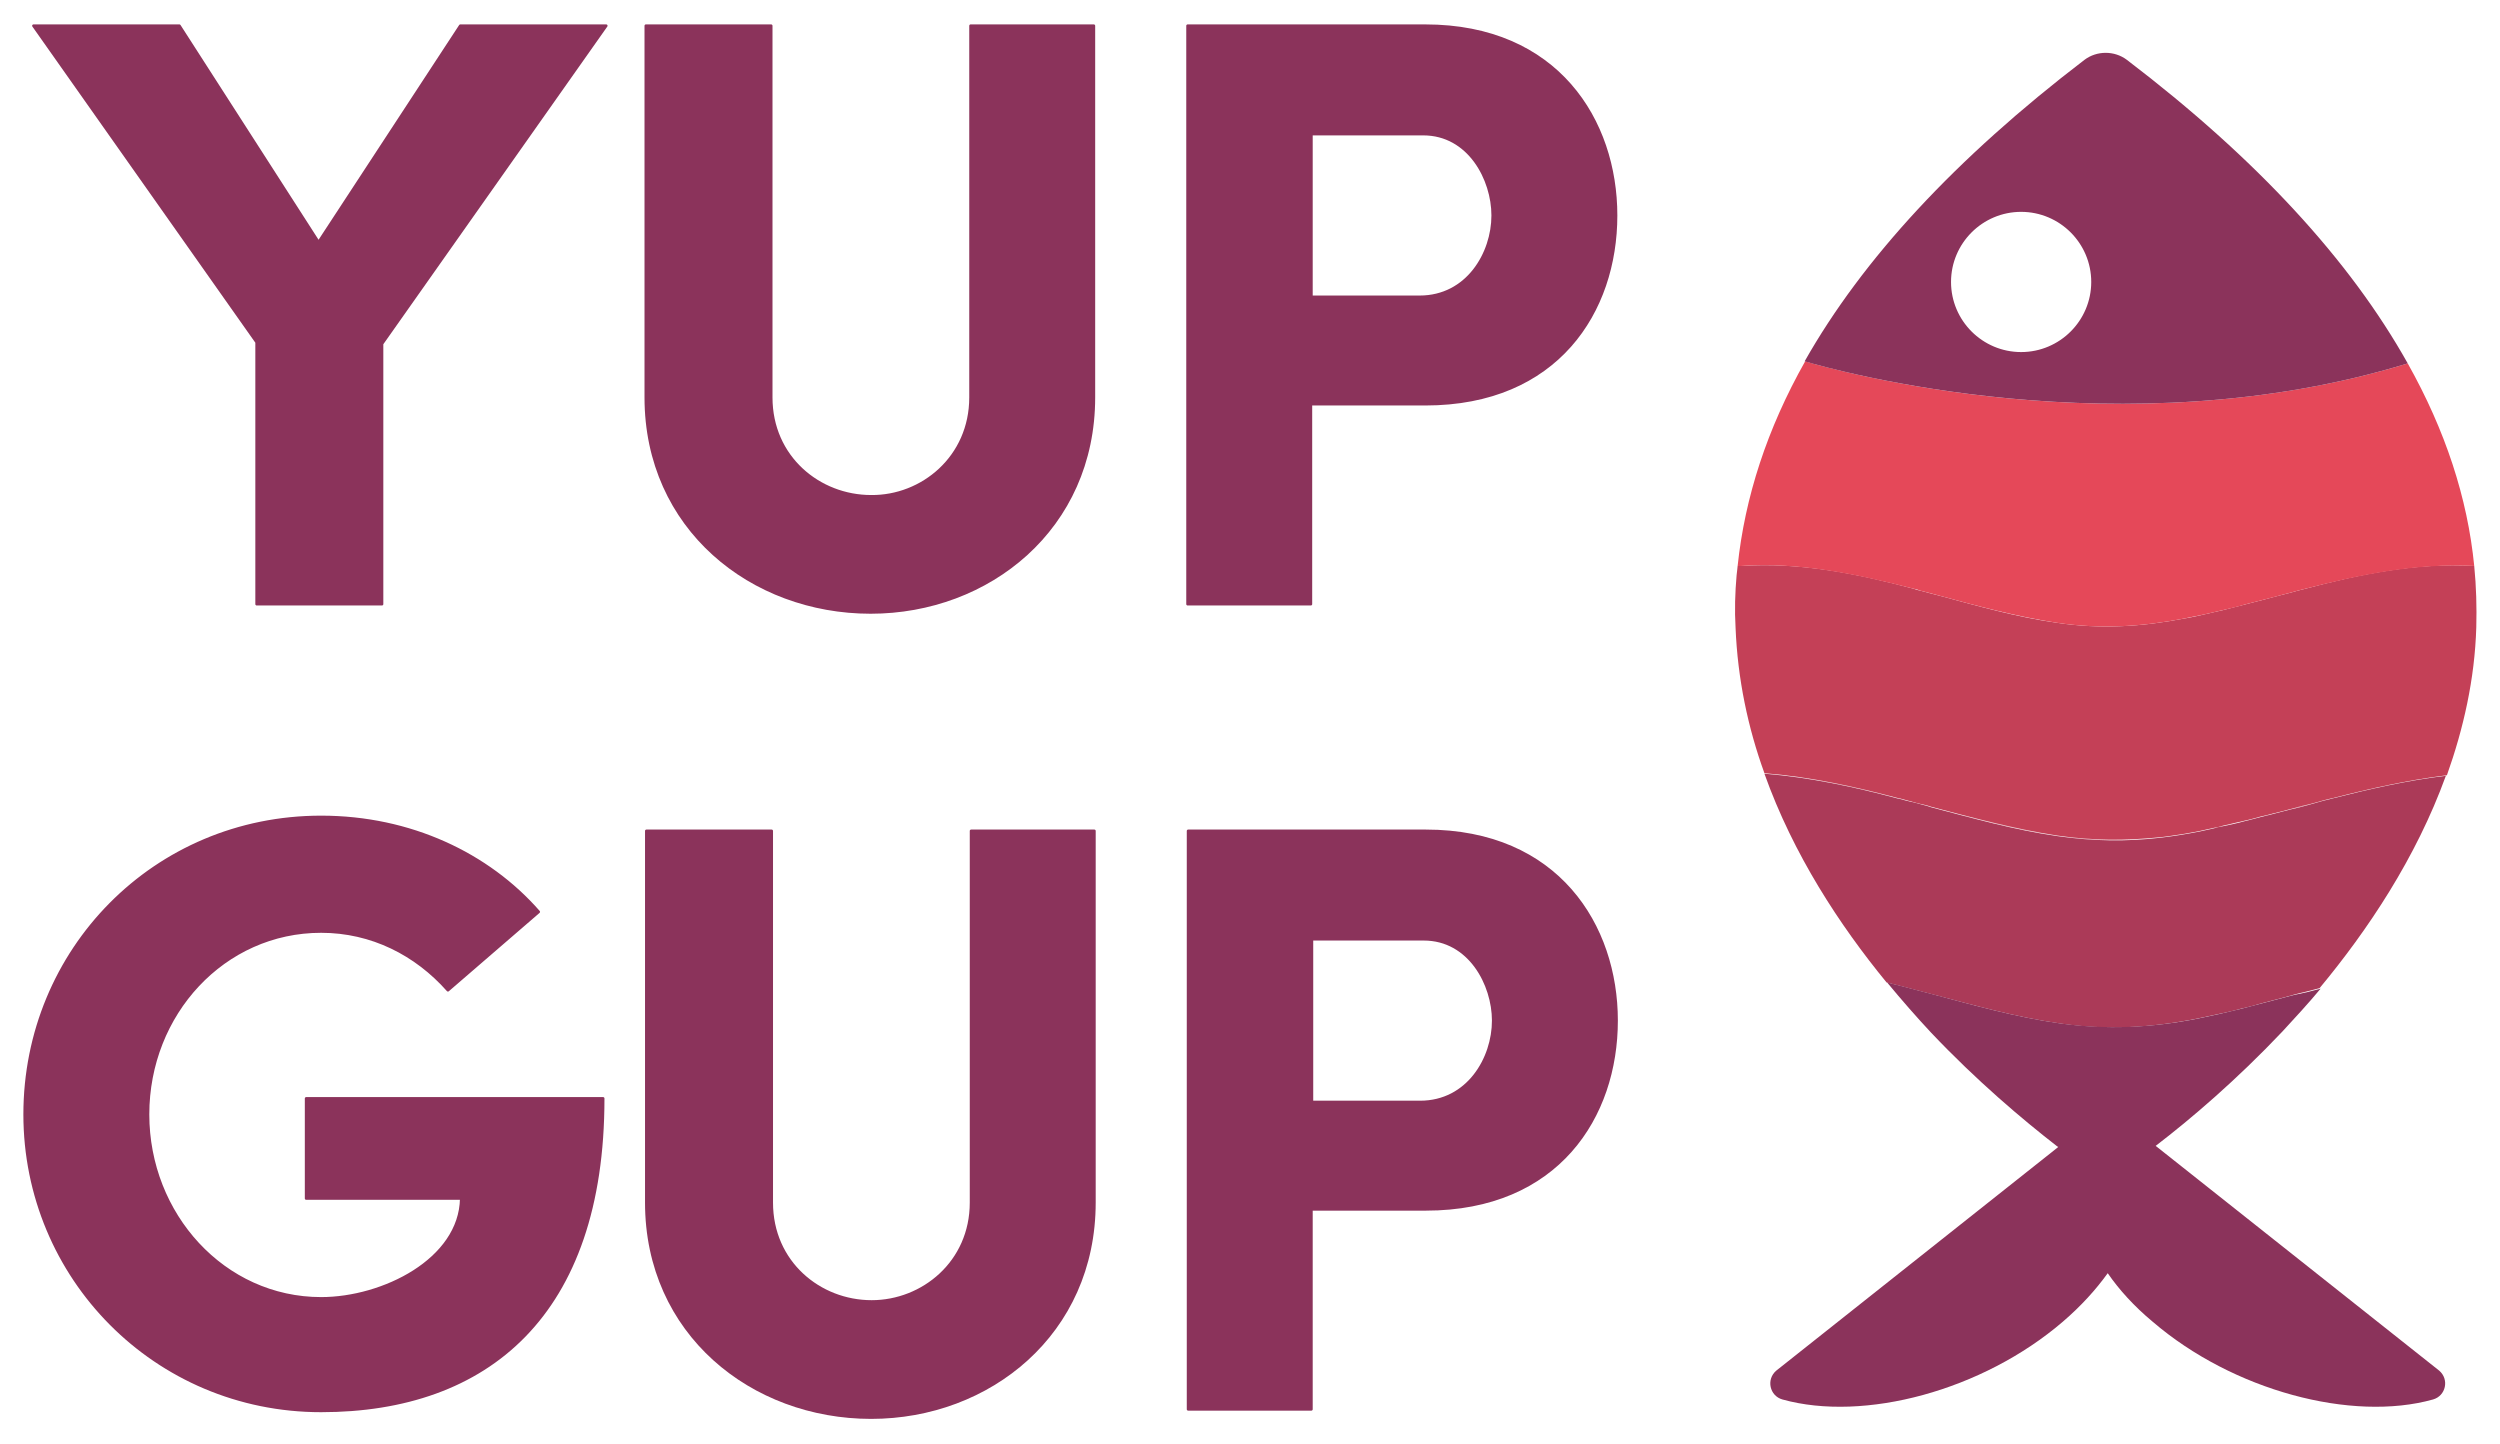
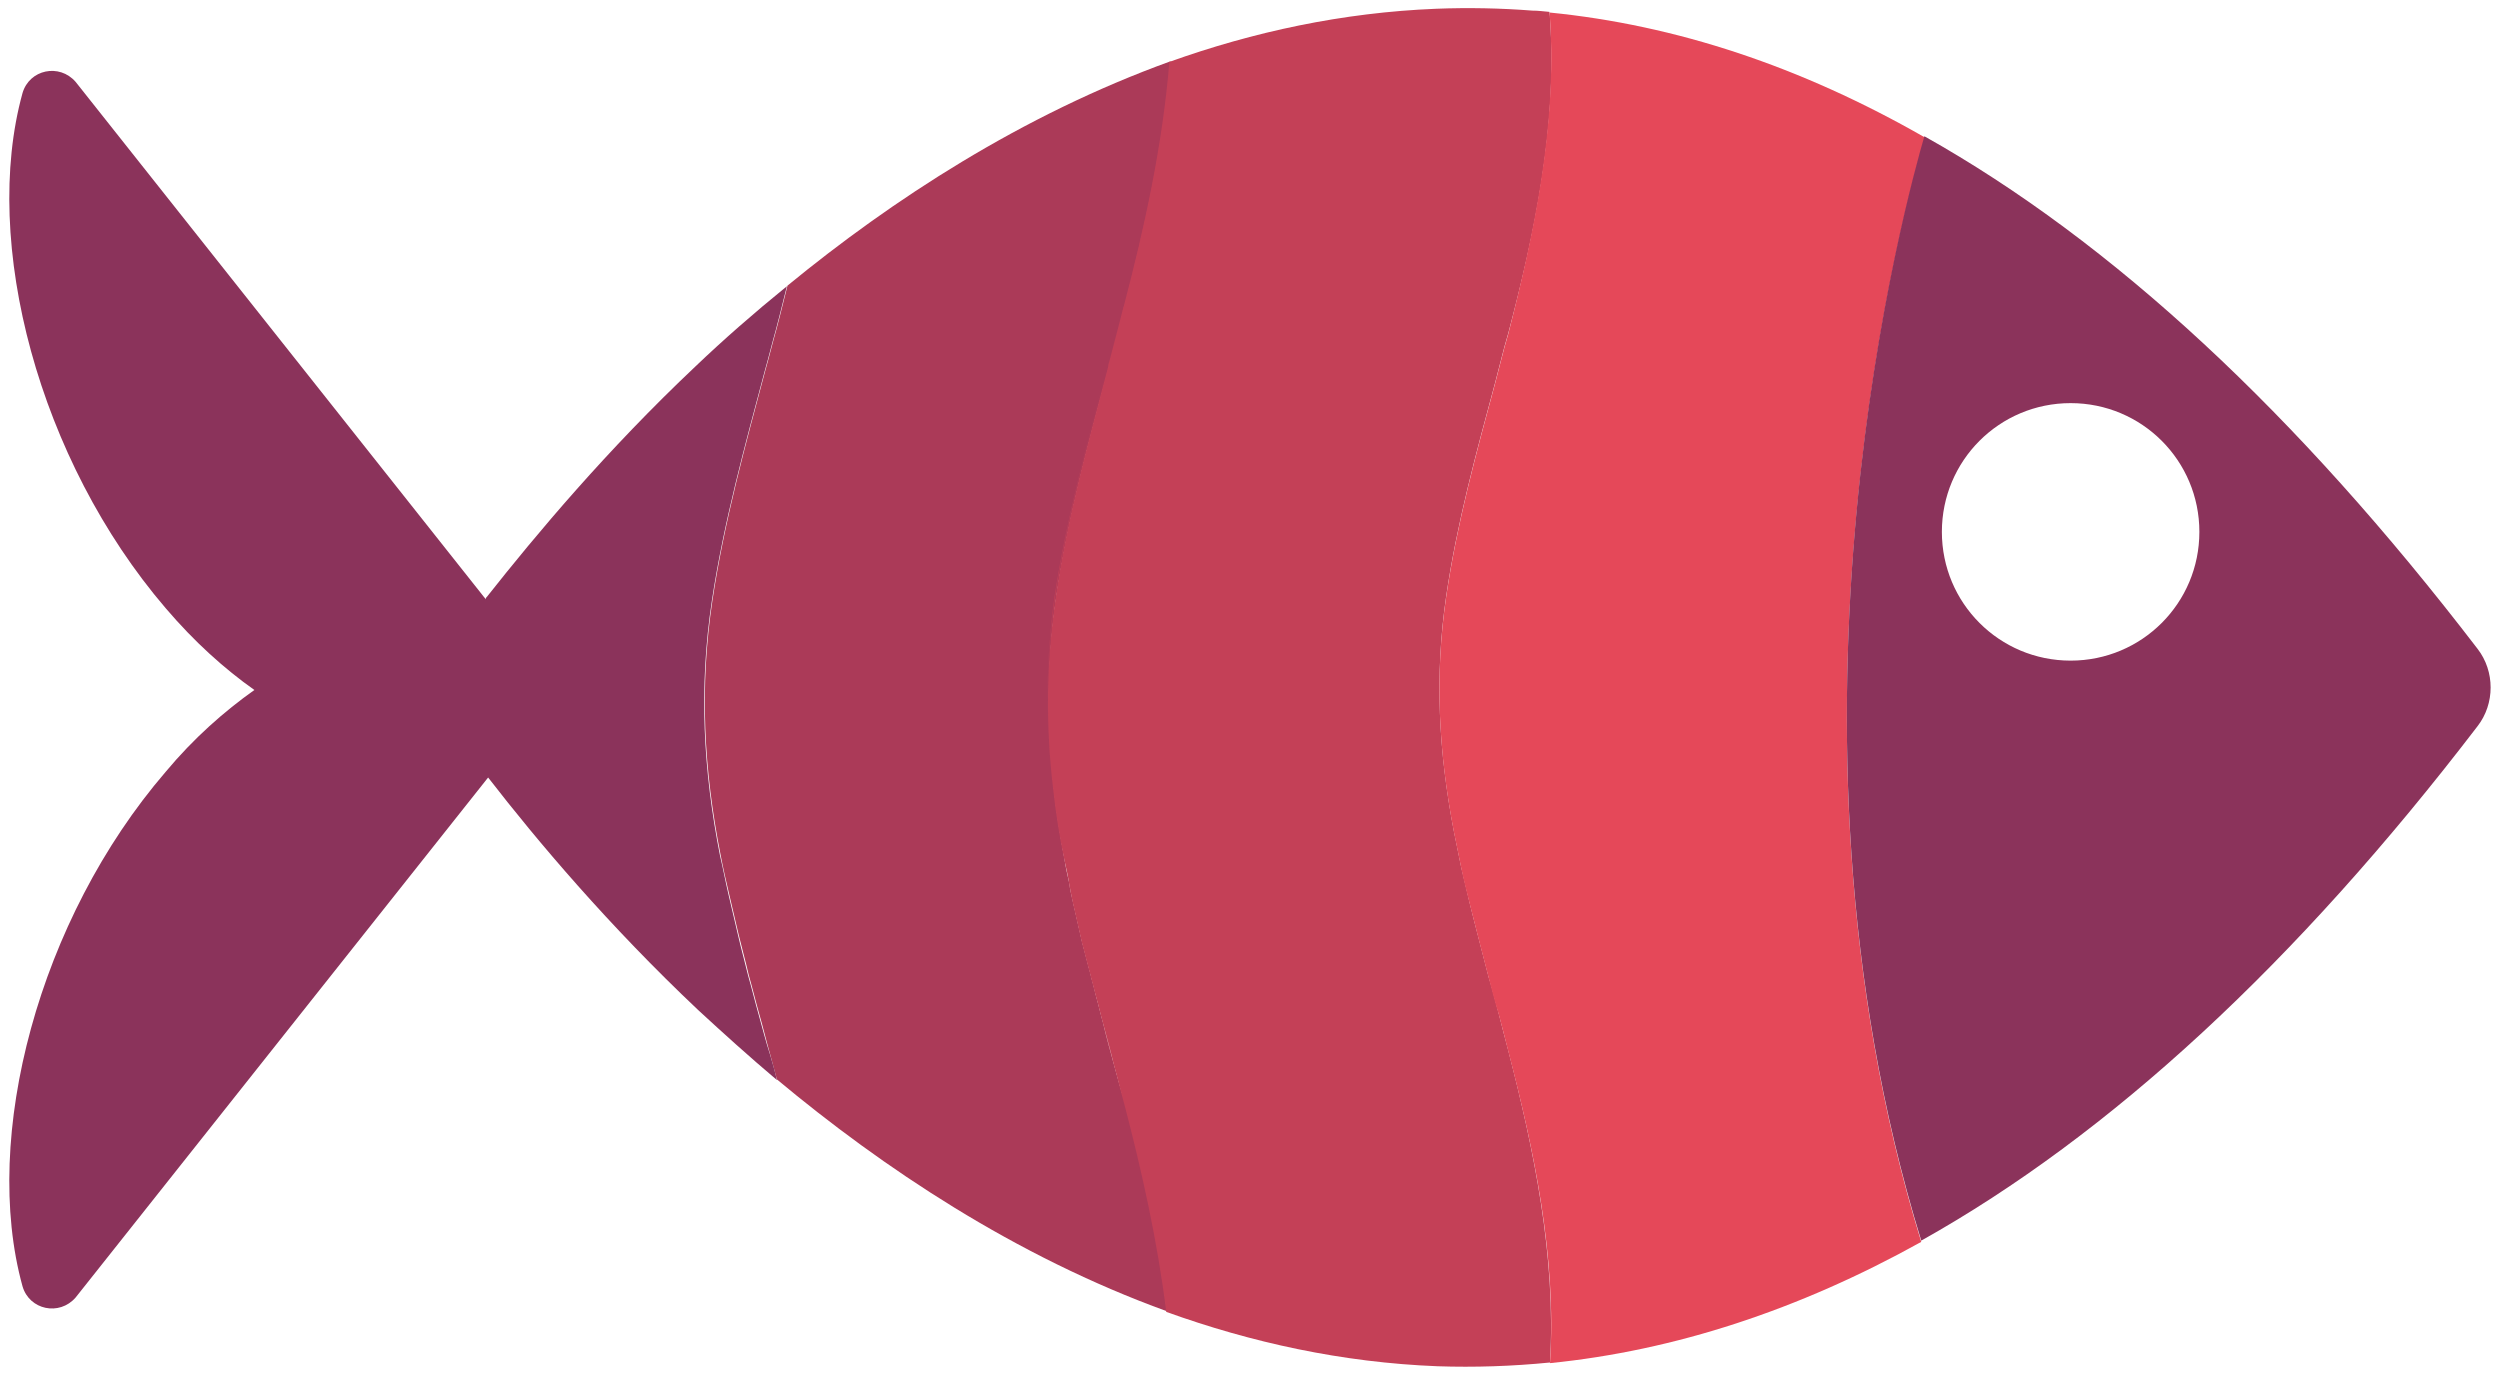
- <svg xmlns="http://www.w3.org/2000/svg" version="1.1" id="Layer_1" x="0px" y="0px" viewBox="0 0 485 280" style="enable-background:new 0 0 485 280;" xml:space="preserve">
+ <svg xmlns="http://www.w3.org/2000/svg" version="1.1" id="Layer_1" x="0px" y="0px" viewBox="0 0 400 220" style="enable-background:new 0 0 400 220;" xml:space="preserve">
  <style type="text/css">
	.st0{fill:none;}
	.st1{fill:#AB3A58;}
	.st2{fill:#C44057;}
	.st3{fill:#E54859;}
	.st4{fill:#8B335B;}
- 	.st5{fill:#8B335B;stroke:#8B335B;stroke-width:0.53;stroke-linecap:round;stroke-linejoin:round;stroke-miterlimit:10;}
</style>
  <g>
-     <g>
-       <path class="st0" d="M374,156.4c0.2,0.1,0.4,0.1,0.6,0.2C374.4,156.5,374.2,156.4,374,156.4c-1.4-0.4-2.9-0.8-4.3-1.1    c-0.4-0.1-0.7-0.2-1.1-0.3c0.4,0.1,0.7,0.2,1.1,0.3C371.2,155.6,372.6,156,374,156.4z" />
-       <path class="st0" d="M429.5,160.7c-0.9,0.2-1.8,0.4-2.7,0.6c-2.5,0.5-5,0.9-7.5,1.2c2.5-0.3,5-0.7,7.5-1.2    C427.7,161.1,428.6,160.9,429.5,160.7z" />
-       <path class="st0" d="M441.4,157.8c-0.5,0.1-1,0.3-1.6,0.4c-0.4,0.1-0.8,0.2-1.3,0.3c0.4-0.1,0.8-0.2,1.2-0.3    C440.3,158.1,440.8,158,441.4,157.8z" />
-       <path class="st1" d="M448.4,156c-1.4,0.4-2.9,0.8-4.3,1.1c-0.9,0.2-1.8,0.5-2.7,0.7c-0.5,0.1-1,0.3-1.6,0.4    c-0.4,0.1-0.8,0.2-1.2,0.3c-1,0.3-2,0.5-3.1,0.8c-1.4,0.4-2.9,0.7-4.3,1c-0.6,0.1-1.1,0.2-1.7,0.4c-0.9,0.2-1.8,0.4-2.7,0.6    c-2.5,0.5-5,0.9-7.5,1.2c-6.7,0.8-13.3,0.7-20.2-0.3c-8.4-1.2-16.5-3.5-24.5-5.6c-0.2-0.1-0.4-0.1-0.6-0.2    c-1.4-0.4-2.9-0.8-4.3-1.1c-0.4-0.1-0.7-0.2-1.1-0.3c-0.2,0-0.3-0.1-0.5-0.1c-8.2-2.2-17-4.1-25.8-4.8c0,0,0,0,0,0c0,0,0,0,0,0    c5.6,15.7,14.6,29.4,23.7,40.5c1.1,0.3,2.1,0.5,3.2,0.8c0.5,0.1,1,0.3,1.5,0.4c1.4,0.4,2.8,0.7,4.2,1.1c8,2.1,16.1,4.4,24.4,5.6    c9.2,1.4,17.9,0.9,27-0.9c1.4-0.3,2.8-0.6,4.2-0.9c1.4-0.3,2.8-0.6,4.2-1c1.4-0.3,2.8-0.7,4.2-1.1c1.4-0.4,2.8-0.7,4.2-1.1    c1.4-0.4,2.8-0.8,4.2-1.1c0.9-0.2,1.8-0.5,2.7-0.7c9.3-11.2,18.7-25.2,24.5-41.2c-7.5,0.9-14.9,2.6-22,4.4    C451.2,155.2,449.8,155.6,448.4,156z" />
-       <path class="st2" d="M480,109.8c-11.3-0.7-22.6,1.7-33.1,4.5c-1.3,0.3-2.5,0.7-3.8,1c-1.3,0.3-2.6,0.7-3.8,1    c-1.3,0.3-2.6,0.7-3.9,1c-1.3,0.3-2.6,0.7-3.9,1c-1.3,0.3-2.6,0.6-3.9,0.9c-1.3,0.3-2.6,0.6-3.9,0.8c-8.3,1.6-16.3,2.1-24.8,0.8    c-7.7-1.1-15.1-3.2-22.5-5.2c-1.3-0.3-2.6-0.7-3.8-1c-0.5-0.1-0.9-0.2-1.4-0.4c-10.5-2.8-22-5.2-33.4-4.4c-0.1,0-0.3,0-0.5,0    c-0.1,0-0.1,0-0.2,0c-0.1,0.8-0.1,1.1-0.2,1.8c-0.3,3.4-0.4,6.8-0.2,10.2c0.4,9.9,2.4,19.4,5.6,28.2c8.9,0.7,17.6,2.6,25.8,4.8    c0.2,0,0.3,0.1,0.5,0.1c0.4,0.1,0.7,0.2,1.1,0.3c1.4,0.4,2.9,0.8,4.3,1.1c0.2,0.1,0.4,0.1,0.6,0.2c8,2.1,16.1,4.3,24.5,5.6    c6.9,1,13.5,1,20.2,0.3c2.5-0.3,5-0.7,7.5-1.2c0.9-0.2,1.8-0.4,2.7-0.6c0.6-0.1,1.1-0.2,1.7-0.4c1.4-0.3,2.9-0.7,4.3-1    c1-0.2,2-0.5,3.1-0.8c0.4-0.1,0.8-0.2,1.3-0.3c0.5-0.1,1-0.3,1.6-0.4c0.9-0.2,1.8-0.5,2.7-0.7c1.4-0.4,2.9-0.8,4.3-1.1    c1.4-0.4,2.8-0.8,4.2-1.1c7-1.8,14.5-3.5,22-4.4c0,0,0,0,0,0c0,0,0,0,0,0c3.2-9,5.4-18.6,5.7-28.7    C480.5,117.8,480.4,113.8,480,109.8z" />
-       <path class="st2" d="M419.3,162.4c-6.7,0.8-13.3,0.7-20.2-0.3c-8.4-1.2-16.5-3.5-24.5-5.6c8,2.1,16.1,4.3,24.5,5.6    C406,163.2,412.6,163.2,419.3,162.4z" />
-       <path class="st2" d="M435.5,159.3c1-0.2,2-0.5,3.1-0.8C437.5,158.8,436.5,159.1,435.5,159.3c-1.4,0.4-2.9,0.7-4.3,1    c-0.6,0.1-1.1,0.2-1.7,0.4c0.6-0.1,1.1-0.2,1.7-0.4C432.6,160,434.1,159.7,435.5,159.3z" />
-       <path class="st2" d="M368.2,154.8c0.2,0,0.3,0.1,0.5,0.1C368.5,154.9,368.4,154.9,368.2,154.8c-8.2-2.2-17-4.1-25.8-4.8    c0,0,0,0,0,0C351.2,150.7,360,152.7,368.2,154.8z" />
-       <path class="st2" d="M452.7,154.8c-1.4,0.4-2.8,0.8-4.2,1.1c-1.4,0.4-2.9,0.8-4.3,1.1c-0.9,0.2-1.8,0.5-2.7,0.7    c0.9-0.2,1.8-0.5,2.7-0.7c1.4-0.4,2.9-0.8,4.3-1.1C449.8,155.6,451.2,155.2,452.7,154.8c7.1-1.8,14.5-3.5,22-4.4c0,0,0,0,0,0    C467.1,151.3,459.7,153,452.7,154.8z" />
-       <path class="st3" d="M371.2,114.2c0.5,0.1,0.9,0.2,1.4,0.4c1.3,0.3,2.6,0.7,3.8,1c7.3,2,14.8,4,22.5,5.2    c8.5,1.3,16.5,0.8,24.8-0.8c1.3-0.3,2.6-0.5,3.9-0.8c1.3-0.3,2.6-0.6,3.9-0.9c1.3-0.3,2.6-0.6,3.9-1c1.3-0.3,2.6-0.7,3.9-1    c1.3-0.3,2.6-0.7,3.8-1c1.3-0.3,2.5-0.7,3.8-1c10.5-2.7,21.8-5.1,33.1-4.5c-1.3-13.2-5.6-26.3-12.9-39.3    c-55.5,17-111.2,1.3-116.9-0.4c-7.4,13.1-11.7,26.4-13.1,39.7c0.2,0,0.5,0,0.7,0C349.2,109,360.6,111.5,371.2,114.2z" />
-       <path class="st3" d="M337.8,109.8c-0.1,0-0.5,0-0.7,0c0.1,0,0.1,0,0.2,0C337.5,109.8,337.7,109.8,337.8,109.8z" />
-       <path class="st4" d="M467.1,70.5c-11.2-20-29.3-39.7-54.5-58.9c-2.4-1.8-5.8-1.8-8.2,0c-25,19.1-43.1,38.7-54.3,58.5    C355.9,71.8,411.7,87.5,467.1,70.5z M392.1,68.3c-7.5,0-13.6-6.1-13.6-13.6s6.1-13.6,13.6-13.6s13.6,6.1,13.6,13.6    S399.6,68.3,392.1,68.3z" />
-       <path class="st4" d="M443.2,193.5c-1.4,0.4-2.8,0.7-4.2,1.1c-1.4,0.4-2.8,0.7-4.2,1.1c-1.4,0.3-2.8,0.7-4.2,1    c-1.4,0.3-2.8,0.6-4.2,0.9c-9.1,1.8-17.8,2.2-27,0.9c-8.4-1.2-16.5-3.5-24.4-5.6c-1.4-0.4-2.8-0.7-4.2-1.1c-0.5-0.1-1-0.3-1.5-0.4    c-1.1-0.3-2.1-0.5-3.2-0.8c2.9,3.5,5.7,6.7,8.5,9.7c8.9,9.4,17.8,16.9,24.5,22.1c0,0,0.2,0.1,0.2,0.1c0,0,0,0,0,0l-0.1,0.1l0,0    l-54.6,43.3c-2,1.7-1.3,4.9,1.2,5.6c15.8,4.4,38.8-1.7,54.4-15.1c3.5-3,6.4-6.2,8.7-9.4c2.2,3.2,5.1,6.4,8.7,9.4    c15.6,13.4,38.7,19.5,54.4,15.1c2.5-0.7,3.2-3.9,1.2-5.6l-55-43.6c6.8-5.2,15.7-12.8,24.6-22.2c2.4-2.6,4.9-5.3,7.4-8.3    c-0.9,0.2-1.8,0.5-2.7,0.7C446,192.8,444.6,193.1,443.2,193.5z" />
-     </g>
-     <path class="st5" d="M49.8,117.2V66.4L6.5,5h28.3l27,42L89.3,5h28.3L74.1,66.7v50.5H49.8z" />
-     <path class="st5" d="M188.3,77.1V5h23.9v72.1c0,25.4-20.4,41.7-43.3,41.7c-23.1,0-43.6-16.3-43.6-41.7V5h24.3v72.1   c0,11.6,9.3,19.2,19.4,19.2C178.9,96.4,188.3,88.7,188.3,77.1z" />
-     <path class="st5" d="M230.4,5h46.1c25.6,0,37,18.4,37,36.8c0,18.6-11.4,36.6-37,36.6h-22.2v38.8h-23.9V5z M254.4,26v31.6h21   c9.3,0,14.2-8.5,14.2-15.8c0-7-4.6-15.8-13.5-15.8H254.4z" />
-     <path class="st5" d="M86.9,192.1c-6.2-7-14.8-11.4-24.6-11.4c-18.9,0-33.6,16-33.6,35.5c0,19.4,14.7,35.7,33.6,35.7   c12,0,27-7.5,27.2-19.4H59.4v-19.4H117c0,42-22.5,60.6-54.7,60.6c-32.2,0-57.5-25.9-57.5-57.5c0-31.9,25.2-57.7,57.5-57.7   c17.3,0,32.4,7.2,42.2,18.4L86.9,192.1z" />
-     <path class="st5" d="M188.4,233.3v-72.1h23.9v72.1c0,25.4-20.4,41.7-43.3,41.7c-23.1,0-43.6-16.3-43.6-41.7v-72.1h24.3v72.1   c0,11.6,9.3,19.2,19.4,19.2C179,252.5,188.4,244.9,188.4,233.3z" />
-     <path class="st5" d="M230.5,161.2h46.1c25.6,0,37,18.4,37,36.8c0,18.6-11.4,36.6-37,36.6h-22.2v38.8h-23.9V161.2z M254.5,182.2   v31.6h21c9.3,0,14.2-8.5,14.2-15.8c0-7-4.6-15.8-13.5-15.8H254.5z" />
+     <path class="st0" d="M177.5,57.8c-0.1,0.3-0.2,0.6-0.2,0.9C177.4,58.4,177.5,58.1,177.5,57.8c0.6-2.2,1.2-4.3,1.7-6.5   c0.1-0.5,0.3-1.1,0.4-1.6c-0.1,0.5-0.3,1.1-0.4,1.6C178.7,53.5,178.1,55.6,177.5,57.8z" />
+     <path class="st0" d="M171,141.6c-0.3-1.3-0.6-2.7-0.8-4c-0.7-3.8-1.3-7.6-1.8-11.4c0.4,3.8,1,7.6,1.7,11.4   C170.5,138.9,170.8,140.2,171,141.6z" />
+     <path class="st0" d="M175.4,159.6c-0.2-0.8-0.4-1.6-0.6-2.3c-0.2-0.6-0.3-1.3-0.5-1.9c0.2,0.6,0.3,1.3,0.5,1.9   C174.9,158,175.2,158.8,175.4,159.6z" />
+     <path class="st1" d="M178.2,170.2c-0.6-2.2-1.2-4.3-1.7-6.5c-0.4-1.4-0.7-2.8-1.1-4.2c-0.2-0.8-0.4-1.6-0.6-2.4   c-0.2-0.6-0.3-1.3-0.5-1.9c-0.4-1.5-0.8-3.1-1.2-4.6c-0.5-2.2-1-4.4-1.5-6.6c-0.2-0.9-0.4-1.7-0.5-2.6c-0.3-1.3-0.6-2.7-0.8-4   c-0.7-3.8-1.3-7.6-1.7-11.4c-1.1-10.1-1.1-20.1,0.4-30.5c1.9-12.7,5.2-24.9,8.5-37c0.1-0.3,0.2-0.6,0.2-0.9   c0.6-2.2,1.2-4.3,1.7-6.5c0.2-0.6,0.3-1.1,0.4-1.6c0.1-0.2,0.1-0.5,0.2-0.7c3.3-12.4,6.2-25.7,7.3-39c0,0,0,0,0,0c0,0,0,0,0,0   C163.5,18.4,142.7,32,126,45.7c-0.4,1.6-0.8,3.2-1.2,4.8c-0.2,0.8-0.4,1.5-0.6,2.3c-0.6,2.1-1.1,4.2-1.7,6.3   c-3.2,12-6.6,24.3-8.5,36.9c-2.1,14-1.4,27.1,1.3,40.8c0.4,2.1,0.9,4.3,1.4,6.4c0.5,2.1,1,4.3,1.5,6.4c0.5,2.1,1.1,4.2,1.6,6.4   c0.6,2.1,1.1,4.2,1.7,6.3c0.6,2.1,1.1,4.2,1.7,6.3c0.4,1.4,0.7,2.7,1.1,4.1c16.9,14.1,38.1,28.3,62.4,37.1   c-1.3-11.4-3.9-22.6-6.6-33.2C179.3,174.5,178.8,172.3,178.2,170.2z" />
+     <path class="st2" d="M248,218c1-17-2.6-34.1-6.7-50c-0.5-1.9-1-3.8-1.5-5.8c-0.5-1.9-1-3.9-1.6-5.8c-0.5-1.9-1-3.9-1.5-5.8   c-0.5-1.9-1-3.9-1.5-5.9c-0.5-2-0.9-3.9-1.4-5.9c-0.4-2-0.8-3.9-1.2-5.9c-2.4-12.6-3.1-24.7-1.2-37.6c1.7-11.6,4.8-22.9,7.8-34   c0.5-1.9,1-3.9,1.5-5.8c0.2-0.7,0.4-1.4,0.6-2.1c4.2-15.9,7.9-33.2,6.7-50.4c0-0.2,0-0.5-0.1-0.8c0-0.1,0-0.2,0-0.3   c-1.2-0.1-1.7-0.2-2.7-0.2c-5.1-0.4-10.3-0.5-15.4-0.3c-15,0.6-29.3,3.7-42.7,8.5c-1.1,13.4-4,26.6-7.3,39.1   c-0.1,0.2-0.1,0.5-0.2,0.7c-0.1,0.5-0.3,1.1-0.4,1.6c-0.6,2.2-1.1,4.3-1.7,6.5c-0.1,0.3-0.2,0.6-0.2,0.9c-3.2,12.1-6.6,24.4-8.4,37   c-1.5,10.4-1.6,20.4-0.4,30.5c0.4,3.8,1,7.6,1.8,11.4c0.3,1.3,0.6,2.7,0.8,4c0.2,0.9,0.3,1.7,0.5,2.6c0.5,2.2,1,4.4,1.5,6.6   c0.4,1.5,0.8,3.1,1.2,4.6c0.2,0.6,0.3,1.3,0.5,1.9c0.2,0.8,0.4,1.6,0.6,2.3c0.4,1.4,0.7,2.8,1.1,4.2c0.6,2.2,1.2,4.3,1.7,6.5   c0.6,2.1,1.1,4.3,1.7,6.4c2.8,10.7,5.3,21.9,6.7,33.2c0,0,0,0,0,0c0,0,0,0,0,0c13.6,4.9,28.1,8.1,43.4,8.7   C235.9,218.8,242,218.6,248,218z" />
+     <path class="st2" d="M168.4,126.1c-1.1-10.1-1.1-20.1,0.4-30.5c1.9-12.7,5.2-24.9,8.4-37c-3.2,12.1-6.6,24.4-8.5,37   C167.3,106.1,167.3,116.1,168.4,126.1z" />
+     <path class="st2" d="M173.1,150.7c0.4,1.6,0.8,3.1,1.2,4.6C173.9,153.8,173.5,152.2,173.1,150.7c-0.5-2.2-1-4.4-1.5-6.6   c-0.2-0.9-0.4-1.7-0.5-2.6c0.2,0.9,0.3,1.7,0.5,2.6C172.1,146.3,172.6,148.5,173.1,150.7z" />
+     <path class="st2" d="M179.9,49c-0.1,0.2-0.1,0.5-0.2,0.7C179.8,49.4,179.8,49.2,179.9,49c3.3-12.5,6.2-25.7,7.3-39c0,0,0,0,0,0   C186.1,23.3,183.1,36.5,179.9,49z" />
+     <path class="st2" d="M179.9,176.6c-0.6-2.1-1.1-4.3-1.7-6.4c-0.6-2.2-1.2-4.3-1.7-6.5c-0.4-1.4-0.7-2.8-1.1-4.2   c0.4,1.4,0.7,2.8,1.1,4.2c0.6,2.2,1.2,4.3,1.7,6.5C178.8,172.3,179.3,174.5,179.9,176.6c2.8,10.7,5.3,21.9,6.6,33.2c0,0,0,0,0,0   C185.2,198.5,182.7,187.3,179.9,176.6z" />
+     <path class="st3" d="M241.3,53.5c-0.2,0.7-0.4,1.4-0.6,2.1c-0.5,1.9-1,3.9-1.5,5.8c-3,11.1-6.1,22.4-7.8,34   c-1.9,12.9-1.2,25,1.2,37.6c0.4,2,0.8,4,1.2,5.9c0.4,2,0.9,3.9,1.4,5.9c0.5,2,1,3.9,1.5,5.9c0.5,1.9,1,3.9,1.5,5.8   c0.5,1.9,1,3.9,1.6,5.8c0.5,1.9,1,3.8,1.5,5.8c4.1,15.8,7.8,33,6.7,50c19.9-2,39.8-8.5,59.4-19.4c-25.8-83.9-2-168.1,0.6-176.7   C288.1,10.6,268.1,4,247.9,2c0,0.3,0.1,0.8,0.1,1C249.1,20.2,245.4,37.5,241.3,53.5z" />
+     <path class="st3" d="M248,3c0-0.2-0.1-0.8-0.1-1c0,0.1,0,0.2,0,0.3C247.9,2.5,248,2.8,248,3z" />
+     <path class="st4" d="M307.4,198.5c30.2-16.9,60-44.4,89-82.3c2.8-3.6,2.8-8.8,0-12.4c-28.9-37.7-58.4-65.1-88.5-82   C305.4,30.4,281.6,114.7,307.4,198.5z M310.7,85.1c0-11.4,9.2-20.6,20.6-20.6c11.4,0,20.6,9.2,20.6,20.6s-9.2,20.6-20.6,20.6   C319.9,105.7,310.7,96.5,310.7,85.1z" />
+     <path class="st4" d="M121.4,162.4c-0.6-2.1-1.1-4.2-1.7-6.3c-0.5-2.1-1.1-4.2-1.6-6.4c-0.5-2.1-1-4.2-1.5-6.4   c-0.5-2.1-0.9-4.3-1.4-6.4c-2.7-13.7-3.4-26.8-1.3-40.8c1.9-12.6,5.3-24.9,8.5-36.9c0.6-2.1,1.1-4.2,1.7-6.3   c0.2-0.8,0.4-1.5,0.6-2.3c0.4-1.6,0.8-3.2,1.2-4.8c-5.3,4.3-10.2,8.6-14.6,12.8C97.1,72,85.8,85.5,77.9,95.5   c-0.1,0-0.1,0.2-0.2,0.3c0,0,0,0,0,0.1l-0.1-0.2l-0.1-0.1L12.1,13.1c-2.6-3-7.4-2-8.5,1.8C-3,38.8,6.2,73.6,26.5,97.3   c4.6,5.4,9.4,9.7,14.2,13.1c-4.8,3.4-9.7,7.7-14.2,13.1C6.2,147.1-3,181.9,3.6,205.8c1.1,3.8,5.9,4.8,8.5,1.8l66-83.2   c7.9,10.2,19.3,23.7,33.6,37.2c3.9,3.6,8.1,7.4,12.6,11.2c-0.3-1.4-0.7-2.7-1.1-4.1C122.5,166.6,122,164.5,121.4,162.4z" />
  </g>
</svg>
